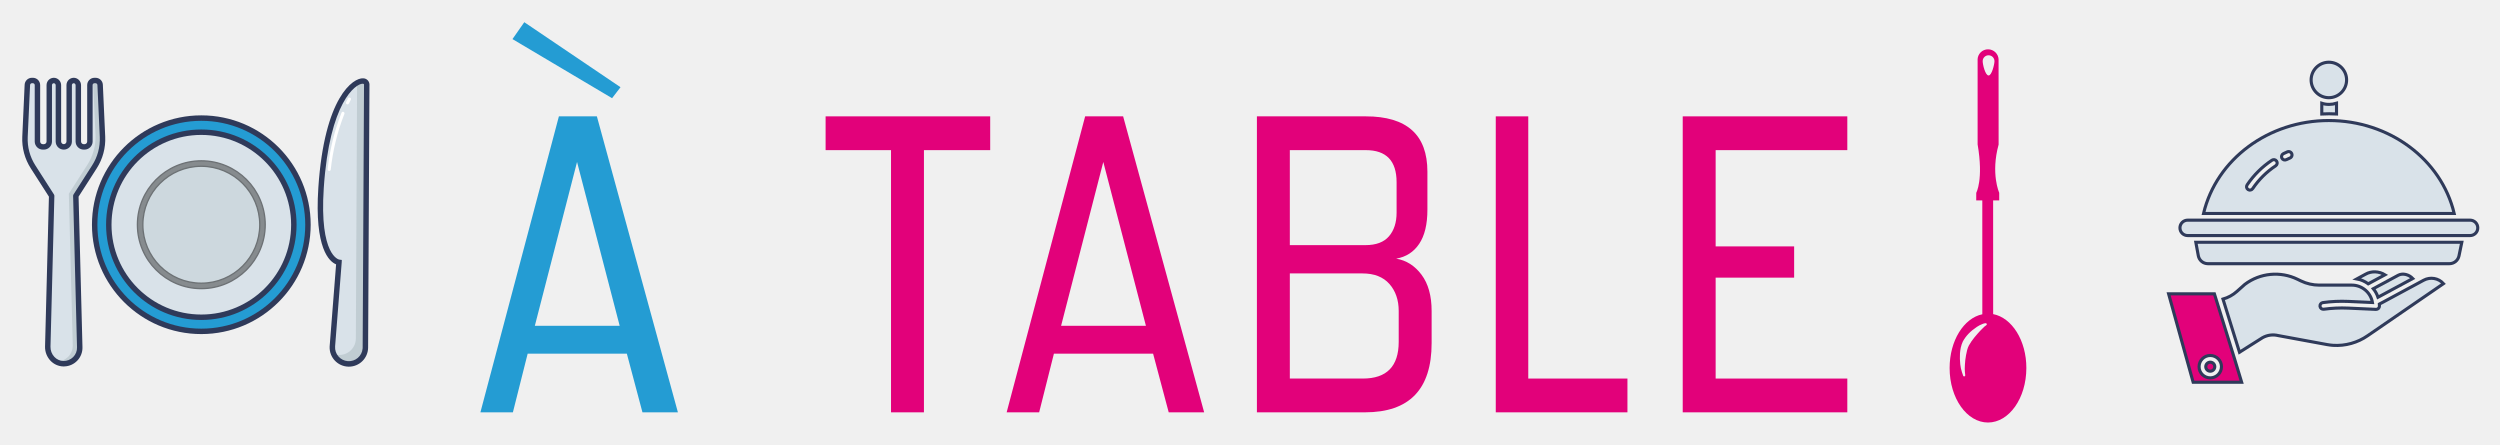
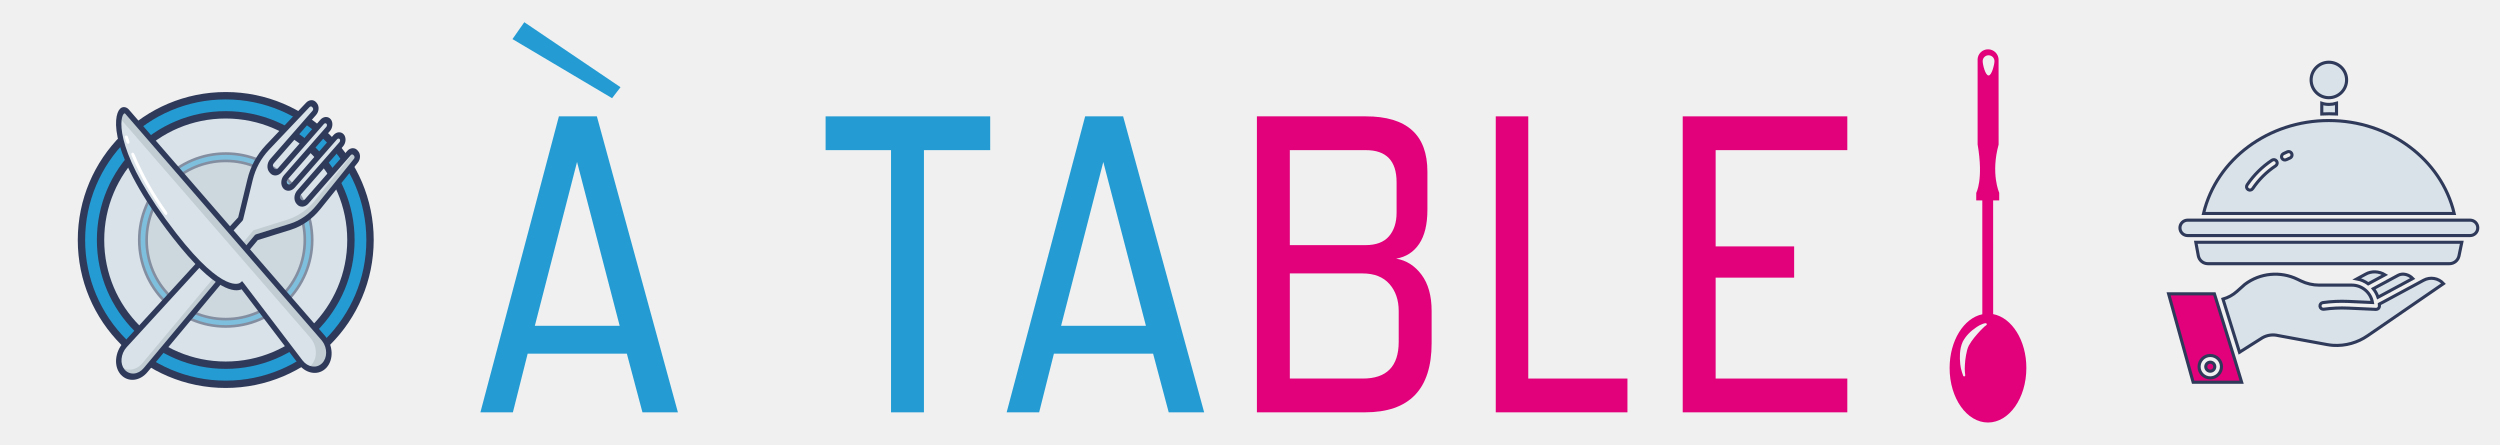
<svg xmlns="http://www.w3.org/2000/svg" viewBox="0 0 5625 1000">
-   <g id="e950118f-3650-419a-b89a-95af91be5682" data-name="Texte">
+   <g id="a7689d23-2a68-4111-aa1f-96e3253fc3e0" data-name="Texte">
    <path d="M1445.526,927.751l-35.133-132.05H1187.251L1154.017,927.751h-73.115l176.615-665.95h85.459l182.312,665.95Zm-292.459-839.8,26.587-38L1396.15,196.251l-18.99,24.7Zm145.28,276.449L1203.393,733.001H1394.251Z" style="fill:#249cd3" />
-     <path d="M2004.795,927.751V337.801H1857.616v-76H2227.938v76H2078.859V927.751Z" style="fill:#e2017a" />
-     <path d="M2629.595,927.751l-35.133-132.05H2371.319L2338.085,927.751H2264.971l176.615-665.95h85.459L2709.356,927.751ZM2482.416,364.4,2387.462,733.001h190.857Z" style="fill:#e2017a" />
+     <path d="M2004.795,927.751V337.801H1857.616v-76H2227.938v76H2078.859V927.751Z" style="fill:#249cd3" />
+     <path d="M2629.595,927.751l-35.133-132.05H2371.319L2338.085,927.751H2264.971l176.615-665.95h85.459L2709.356,927.751ZM2482.416,364.4,2387.462,733.001h190.857Z" style="fill:#249cd3" />
    <path d="M2828.05,927.751V261.801h244.982q138.625,0,138.634,124.45v85.5q0,49.408-18.517,76.95-18.516,27.564-51.75,33.25,34.184,5.7,56.973,36.1,22.789,30.415,22.789,81.7v72.2q0,155.814-150.028,155.8Zm314.299-517.75q0-72.186-69.316-72.2h-170.918v213.75H3072.083q36.075,0,53.174-19.95,17.092-19.95,17.092-53.2Zm4.748,289.75q0-37.05-20.89-60.8-20.897-23.736-60.771-23.75H2902.114V851.751h164.271q80.695,0,80.711-82.65Z" style="fill:#e2017a" />
    <path d="M3365.488,927.751V261.801h73.115V851.751h223.143v76Z" style="fill:#e2017a" />
    <path d="M3786.133,927.751V261.801H4156.454v76H3860.197V554.4H4036.812v70.301H3860.197V851.751H4156.454v76Z" style="fill:#e2017a" />
-     <g id="a21bfeb5-855a-4413-80bb-60291e31b843" data-name="spoon">
+     <g id="fd18210d-42fb-4094-9d00-0781d7833463" data-name="spoon">
      <path d="M4473.162,110.954a23.532,23.532,0,0,0-23.621,23.621c.074.207.021.288.086.49,0,0-.067,173.567.001,189.747,13.616,79.409-3.051,108.939-3.051,108.939l-.081,17.184,13.676-.026.068,256.196c-41.701,8.645-73.654,59.442-73.601,121.006-.067,67.705,38.691,122.576,86.33,122.556s86.302-54.932,86.321-122.564c.142-62.078-32.527-113.268-74.692-121.345l-.067-255.875,13.691-.014.014-17.117s-19.406-42.798-1.351-108.499c-.08-13.918-.086-190.235-.086-190.235.079-.079.006-.314.073-.381A23.778,23.778,0,0,0,4473.162,110.954Zm-4.055,620.796a26.509,26.509,0,0,0-3.969,2.976,53.527,53.527,0,0,0-4.959,4.825c-1.492,1.545-3.125,3.259-4.838,4.891-7.749,8.444-18.302,20.041-25.468,33.07a48.045,48.045,0,0,0-3.795,10.218,110.083,110.083,0,0,0-2.477,11.362,161.849,161.849,0,0,0-2.557,21.533c-.334,6.598-.589,11.939-.067,15.778.202,3.869.791,7.696.764,7.723a2.39,2.39,0,0,1-1.807,2.717,2.363,2.363,0,0,1-2.862-1.552s-1.091-3.139-2.67-7.877a83.06,83.06,0,0,1-3.828-17.775,148.975,148.975,0,0,1-.615-24.358,112.641,112.641,0,0,1,1.866-13.456,66.186,66.186,0,0,1,4.518-13.35c6.732-12.567,17.11-23.374,31.672-33.008a59.803,59.803,0,0,1,12.646-6.518l.842-.361a18.392,18.392,0,0,1,6.351-1.373.875.875,0,0,0,.194-.007,2.428,2.428,0,0,1,2.248,1.873A2.366,2.366,0,0,1,4469.108,731.749Zm18.468-594.096c-.06,7.192-5.996,32.254-13.336,32.167-7.354-.074-13.27-24.966-13.189-32.167a13.133,13.133,0,0,1,13.263-13.263A13.353,13.353,0,0,1,4487.576,137.653Z" style="fill:#e2017a" />
    </g>
  </g>
-   <g id="a4af1f4a-bbaa-4d9c-abee-84295886c610" data-name="icons">
-     <g id="ef467477-c9d3-4d76-9986-26a9f75404ad" data-name="logo1">
-       <g id="e0276843-11a7-412c-8f71-30260afc2342" data-name="hand">
-         <g id="f6ae938c-4630-46b8-95e9-2fa70599fe53" data-name="manche">
+   <g id="e6a414d8-ea78-452e-98dd-604226f0a02e" data-name="icons">
+     <g id="b6cfa329-8dda-46ac-98e0-889cbc2449c0" data-name="logo1">
+       <g id="b97a0a4d-8f7d-4d77-9d26-25d4d4621810" data-name="hand">
+         <g id="b91cce16-4b13-41da-a7b2-a14f2f13881e" data-name="manche">
          <path d="M4982.378,661.107H4879.349L4934.582,860h109.108l-16.273-53.712Zm-9.262,189.137a25.205,25.205,0,1,1,25.207-25.204v.003A25.234,25.234,0,0,1,4973.116,850.244Z" style="fill:#e2017a;stroke:#2f3a5a;stroke-miterlimit:10;stroke-width:7px" />
          <path d="M4973.116,814.901a10.138,10.138,0,1,0,10.139,10.138A10.138,10.138,0,0,0,4973.116,814.901Z" style="fill:#e2017a;stroke:#2f3a5a;stroke-miterlimit:10;stroke-width:7px" />
        </g>
-         <g id="a939d9e1-6b07-42b4-8495-e8d8c9d38f93" data-name="main">
+         <g id="fd3dc71d-38bc-4a58-bc67-4f2e6a9100d7" data-name="main">
          <path d="M5355.461,666.147l73.238-39.51c-8.661-9.001-22.225-12.566-32.245-7.534l-56.519,30.453a62.011,62.011,0,0,1,10.565,19.213Z" style="fill:#d9e2e9;stroke:#2f3a5a;stroke-miterlimit:10;stroke-width:7px" />
          <path d="M5322.428,616.967c-.059.035-.118.068-.178.099l-19.208,10.439a61.802,61.802,0,0,1,25.452,11.085l37.659-20.277C5352.746,610.112,5335.689,609.283,5322.428,616.967Z" style="fill:#d9e2e9;stroke:#2f3a5a;stroke-miterlimit:10;stroke-width:7px" />
          <path d="M5453.222,630.527,5362.552,679.441l-8.98,4.736c.102,1.443.172,2.894.172,4.37a7.534,7.534,0,0,1-7.534,7.534h-.341l-62.594-2.833a302.612,302.612,0,0,0-55.009,2.54,7.534,7.534,0,0,1-2.066-14.917,317.851,317.851,0,0,1,57.754-2.668l54.054,2.449a47.096,47.096,0,0,0-46.357-39.132h-73.38a95.316,95.316,0,0,1-41.26-9.456l-7.568-3.661A114.118,114.118,0,0,0,5050.913,639.818l-18.036,16.055a79.146,79.146,0,0,1-31.16,17.058l37.179,119.613L5090.321,760.035c.115-.074.231-.142.348-.208a48.352,48.352,0,0,1,35.278-4.773l110.057,20.266a126.242,126.242,0,0,0,13.353,1.686,122.869,122.869,0,0,0,77.948-21.726l170.54-117.094A36.624,36.624,0,0,0,5453.222,630.527Z" style="fill:#d9e2e9;stroke:#2f3a5a;stroke-miterlimit:10;stroke-width:7px" />
        </g>
      </g>
-       <g id="ba076373-f1d8-41bd-bd67-afa0ed9d4dce" data-name="plateau">
+       <g id="a836daae-965b-4002-ba17-7935c93f2382" data-name="plateau">
        <path d="M5224.014,256.431c4.52-.273,11.045-.428,16.574-.428s10.547.151,16.574.428V232.36a59.594,59.594,0,0,1-16.574,2.53,52.109,52.109,0,0,1-16.574-2.53Z" style="fill:#d9e2e9;stroke:#2f3a5a;stroke-miterlimit:10;stroke-width:7px" />
        <path d="M5239.943,271.19c-135.868,0-252.887,87.057-281.992,209.105h563.983C5492.833,358.246,5375.835,271.19,5239.943,271.19Zm-119.542,101.752a187.743,187.743,0,0,0-51.861,51.443,7.534,7.534,0,0,1-12.577-8.298q.035-.053.071-.105a202.701,202.701,0,0,1,55.993-55.564,7.534,7.534,0,0,1,8.375,12.524Zm31.957-17.373c-2.726,1.178-5.448,2.424-8.088,3.704a7.535,7.535,0,1,1-6.574-13.561c2.839-1.376,5.762-2.712,8.691-3.979a7.534,7.534,0,1,1,6.058,13.796l-.086.037Z" style="fill:#d9e2e9;stroke:#2f3a5a;stroke-miterlimit:10;stroke-width:7px" />
        <path d="M5279.854,179.913a39.911,39.911,0,1,0-39.913,39.91h.002A39.955,39.955,0,0,0,5279.854,179.913Z" style="fill:#d9e2e9;stroke:#2f3a5a;stroke-miterlimit:10;stroke-width:7px" />
        <path d="M4946.166,575.275a21.999,21.999,0,0,0,21.556,18.027h543.523a22.086,22.086,0,0,0,21.47-17.548l6.353-30.669H4940.6Z" style="fill:#d9e2e9;stroke:#2f3a5a;stroke-miterlimit:10;stroke-width:7px" />
        <path d="M5557.675,495.362H4922.208a17.328,17.328,0,1,0,0,34.656h635.464a17.328,17.328,0,1,0,0-34.656Z" style="fill:#d9e2e9;stroke:#2f3a5a;stroke-miterlimit:10;stroke-width:7px" />
      </g>
    </g>
-     <g id="e1dc63b2-9ca4-4225-ba70-61160bd430ab" data-name="plate">
-       <circle cx="452.971" cy="505.633" r="239.917" style="fill:#249cd3" />
-       <path d="M452.977,751.677c-135.896,0-246.062-110.166-246.062-246.062S317.081,259.553,452.977,259.553,699.04,369.719,699.04,505.615C698.898,641.453,588.815,751.535,452.977,751.677Zm0-479.84c-129.135,0-233.82,104.685-233.82,233.82S323.842,739.478,452.977,739.478s233.82-104.685,233.82-233.82C686.663,376.578,582.057,271.972,452.977,271.838Z" style="fill:#2f3a5a" />
-       <circle cx="452.971" cy="505.633" r="208.186" style="fill:#d9e2e9" />
-       <path d="M452.977,719.94c-118.358.003-214.309-95.942-214.313-214.301S334.607,291.33,452.965,291.327,667.275,387.269,667.278,505.627v.006C667.146,623.935,571.279,719.805,452.977,719.94Zm0-416.365c-111.597-.007-202.07,90.455-202.077,202.053s90.455,202.07,202.053,202.077,202.07-90.455,202.077-202.053v-.018c-.128-111.538-90.514-201.927-202.053-202.059Z" style="fill:#2f3a5a" />
-       <g style="opacity:0.5">
-         <circle cx="452.971" cy="505.633" r="137.666" style="fill:#c1cdd3" />
-         <path d="M452.977,649.421A143.787,143.787,0,1,1,596.734,505.603v.031A143.952,143.952,0,0,1,452.977,649.421Zm0-275.326A131.545,131.545,0,1,0,584.492,505.67v-.037A131.692,131.692,0,0,0,452.977,374.094Z" style="fill:#333;stroke:#000;stroke-miterlimit:10;stroke-width:3px" />
+     <g id="b9e2ae98-d0d7-4a54-b2ce-ba6dbd01aede" data-name="plate">
+       <g id="eba0895f-c1b8-41dc-afa6-ba2e617f7697" data-name="assiette">
+         <circle cx="507.911" cy="540.025" r="324.605" style="fill:#249cd3" />
+         <path d="M507.919,872.919C324.053,872.919,175,723.866,175,540S324.053,207.081,507.919,207.081,840.839,356.134,840.839,540C840.647,723.787,691.706,872.728,507.919,872.919Zm0-649.217c-174.719,0-316.356,141.637-316.356,316.356s141.637,316.356,316.356,316.356S824.275,714.777,824.275,540.058C824.093,365.415,682.562,223.884,507.919,223.702Z" style="fill:#2f3a5a" />
+         <circle cx="507.911" cy="540.025" r="281.673" style="fill:#d9e2e9" />
+         <path d="M507.919,829.979c-160.137.005-289.958-129.809-289.963-289.946S347.765,250.075,507.903,250.07,797.861,379.879,797.865,540.017v.008C797.687,700.085,667.98,829.797,507.919,829.979Zm0-563.338c-150.99-.009-273.399,122.385-273.408,273.375S356.896,813.415,507.886,813.424,781.285,691.04,781.294,540.05v-.025c-.173-150.91-122.465-273.205-273.375-273.383Z" style="fill:#2f3a5a" />
+         <g style="opacity:0.5">
+           <circle cx="507.911" cy="540.025" r="186.261" style="fill:#c1cdd3;stroke:#2f3a5a;stroke-miterlimit:10" />
+           <path d="M507.919,734.567c-107.443.023-194.561-87.058-194.584-194.501s87.058-194.561,194.501-194.584S702.397,432.541,702.42,539.984v.041C702.297,647.4,615.295,734.421,507.919,734.567Zm0-372.513a177.979,177.979,0,1,0,177.938,178.021v-.05a178.178,178.178,0,0,0-177.938-177.971Z" style="fill:#249cd3;stroke:#2f3a5a;stroke-miterlimit:10;stroke-width:6px" />
+         </g>
      </g>
-       <path d="M230.597,307.798l-5.307-116.849a10.283,10.283,0,0,0-10.277-9.794H212.565a10.283,10.283,0,0,0-10.283,10.283h0V318.4a12.12,12.12,0,0,1-12.113,12.126h-1.849a12.126,12.126,0,0,1-12.119-12.126V191.971a10.669,10.669,0,0,0-8.569-10.699,10.295,10.295,0,0,0-12.015,10.142V318.4a12.126,12.126,0,1,1-24.245.545q-.006-.272,0-.545V191.971a10.669,10.669,0,0,0-8.569-10.699,10.295,10.295,0,0,0-12.015,10.142V318.4a12.119,12.119,0,0,1-12.052,12.126H96.377a12.119,12.119,0,0,1-12.126-12.113V191.414a10.283,10.283,0,0,0-10.283-10.283h-2.124A10.283,10.283,0,0,0,61.567,190.925l-5.313,116.873A115.741,115.741,0,0,0,74.415,375.447l41.824,65.311-8.765,338.966A37.013,37.013,0,0,0,142.535,818.371a36.022,36.022,0,0,0,36.909-35.112q.025-1.003-.006-2.005l-8.808-340.496,41.818-65.311A115.753,115.753,0,0,0,230.597,307.798Z" style="fill:#d9e2e9" />
-       <path d="M212.436,375.422l-41.8,65.347,8.771,340.496a35.954,35.954,0,0,1-34.792,37.08q-1.031.033-2.062.006a33.733,33.733,0,0,1-16.894-4.946,3.618,3.618,0,0,0,1.12.116,36.046,36.046,0,0,0,36.916-35.155q.024-.996-.006-1.993l-8.826-340.49,41.855-65.286a115.931,115.931,0,0,0,18.13-67.643l-5.295-116.855a9.457,9.457,0,0,0-1.059-4.064,9.591,9.591,0,0,1,4.119-.881h2.412a10.234,10.234,0,0,1,10.24,9.794l5.356,116.849A115.87,115.87,0,0,1,212.436,375.422Z" style="fill:#c1cdd3" />
-       <path d="M143.453,824.504H142.382a41.01,41.01,0,0,1-28.903-13.031,44.744,44.744,0,0,1-12.126-31.921L110.063,442.459,69.261,378.746a121.195,121.195,0,0,1-19.128-71.236l5.301-116.837a16.386,16.386,0,0,1,16.392-15.664h2.124a16.429,16.429,0,0,1,16.41,16.41V318.406a6.005,6.005,0,0,0,5.999,5.999h2.375a6.005,6.005,0,0,0,5.999-5.999V191.414a16.416,16.416,0,0,1,19.122-16.19,16.851,16.851,0,0,1,13.693,16.741V318.406a6.002,6.002,0,0,0,12.003,0h0V191.414a16.416,16.416,0,0,1,19.122-16.19,16.851,16.851,0,0,1,13.674,16.747V318.406a6.005,6.005,0,0,0,5.999,5.999h1.836a6.005,6.005,0,0,0,5.999-5.999V191.414a16.422,16.422,0,0,1,16.404-16.41h2.448a16.38,16.38,0,0,1,16.392,15.664l5.307,116.837h0a121.225,121.225,0,0,1-19.128,71.242L176.8,442.459l8.759,338.617a42.137,42.137,0,0,1-40.85,43.385q-.625.019-1.249.019Zm-71.609-637.252a4.162,4.162,0,0,0-4.162,3.979L62.375,308.067a109.069,109.069,0,0,0,17.188,64.086L121.381,437.464a6.121,6.121,0,0,1,.967,3.458l-8.759,338.96a32.441,32.441,0,0,0,8.771,23.156,28.836,28.836,0,0,0,20.309,9.181,30.195,30.195,0,0,0,21.956-8.814,29.607,29.607,0,0,0,8.673-21.993l-8.79-340.496a6.121,6.121,0,0,1,.967-3.458l41.818-65.311a109.112,109.112,0,0,0,17.194-64.086l-5.307-116.837a4.156,4.156,0,0,0-4.162-3.973h-2.448a4.168,4.168,0,0,0-4.162,4.168V318.406a18.265,18.265,0,0,1-18.24,18.24H188.332a18.265,18.265,0,0,1-18.24-18.24V191.971a4.591,4.591,0,0,0-3.422-4.658,4.285,4.285,0,0,0-3.44.93,4.168,4.168,0,0,0-1.469,3.177V318.406a18.243,18.243,0,0,1-36.487,0V191.971a4.597,4.597,0,0,0-3.428-4.658,4.285,4.285,0,0,0-3.44.93,4.168,4.168,0,0,0-1.469,3.177V318.406a18.265,18.265,0,0,1-18.24,18.24H96.377a18.265,18.265,0,0,1-18.24-18.24V191.414a4.174,4.174,0,0,0-4.168-4.168Z" style="fill:#2f3a5a" />
-       <path d="M825.125,191.463c1.561-26.712-86.917-7.902-102.759,231.341C711.539,586.13,762.704,590.182,762.704,590.182l-14.819,188.58a37.166,37.166,0,1,0,74.111,5.739q.086-1.117.106-2.237Z" style="fill:#d9e2e9" />
-       <path d="M739.475,569.561a7.284,7.284,0,0,0,1.836.41l-.147,2.387A32.309,32.309,0,0,1,739.475,569.561Z" style="fill:#d9e2e9" />
-       <path d="M822.12,782.233A37.203,37.203,0,0,1,750.786,796.446,37.185,37.185,0,0,0,800.653,762.046l2.81-575.981c13.105-7.155,22.182-3.269,21.68,5.435Z" style="fill:#c1cdd3" />
-       <path d="M784.978,824.976h-1.481a43.287,43.287,0,0,1-41.819-44.708q.033-.987.111-1.971l14.421-183.531c-14.856-5.962-49.084-34.626-39.951-172.341,13.607-205.272,78.795-247.501,100.83-246.227a14.305,14.305,0,0,1,14.227,14.381q-.003.531-.045,1.062L828.253,782.312A43.287,43.287,0,0,1,785.008,825Zm30.831-636.579c-15.119,0-74.437,40.264-87.34,234.812-10.136,152.901,34.43,160.822,34.889,160.883l5.723.783-.269,5.778-14.819,188.58a31.045,31.045,0,0,0,61.904,4.816q.073-.94.089-1.884l3.06-591.057c.086-1.42-.067-2.528-2.718-2.693Z" style="fill:#2f3a5a" />
-       <path d="M740.576,384.671h-.263a3.513,3.513,0,0,1-3.116-3.868,492.062,492.062,0,0,1,31.143-127.053,3.513,3.513,0,1,1,6.581,2.464q-.024.063-.05.125a484.999,484.999,0,0,0-30.69,125.222A3.513,3.513,0,0,1,740.576,384.671Z" style="fill:#fff" />
-       <path d="M781.758,234.904a3.513,3.513,0,0,1-3.06-5.031c2.797-5.815,4.517-8.894,4.517-8.894a3.513,3.513,0,0,1,6.121,3.428c-.031.055-1.671,2.999-4.321,8.514A3.513,3.513,0,0,1,781.758,234.904Z" style="fill:#fff" />
+       <g id="b8ba968e-c1f3-4d1a-8681-a8dfa661c2f8" data-name="fouchette">
+         <path d="M716.353,466.331,800.529,362.028c3.943-4.905,4.191-12.077.563-16.29l-1.617-1.879c-3.75-4.36-10.244-3.945-14.506.927h0L689.703,453.688c-5.02,5.744-12.675,6.237-17.097,1.102l-.008-.009-1.212-1.41c-4.417-5.142-3.927-13.962,1.097-19.704l94.868-108.446c3.958-4.348,4.957-10.989,2.371-15.756-2.989-5.118-9.33-5.96-14.164-1.881a12.887,12.887,0,0,0-1.38,1.357L658.891,417.865c-4.924,5.858-12.592,6.546-17.125,1.535s-4.216-13.821.708-19.68q.2-.238.409-.467l94.868-108.446c3.958-4.348,4.957-10.989,2.371-15.756-2.989-5.118-9.33-5.96-14.164-1.881a12.888,12.888,0,0,0-1.38,1.357l-95.286,108.924c-5.002,5.724-12.625,6.237-17.056,1.149l-1.556-1.809c-4.422-5.135-3.937-13.955,1.084-19.699l.009-.011L707.059,254.158c4.262-4.871,4.676-12.355.927-16.714h0l-1.402-1.63c-3.623-4.218-9.846-3.993-14.134.511l-91.206,96.172a159.929,159.929,0,0,0-38.771,71.968l-21.392,88.128L280.942,776.618c-15.867,16.728-18.481,43.56-5.851,60.065,12.759,15.693,35.465,14.894,50.716-1.785q.769-.841,1.501-1.725L576.991,534.346l76.618-23.919C677.228,503.051,699.147,487.647,716.353,466.331Z" style="fill:#d9e2e9" />
+         <path d="M653.619,510.396l-76.633,23.965-249.707,298.8c-14.475,17.509-37.217,19.792-50.796,5.098q-.705-.763-1.366-1.577a35.681,35.681,0,0,1-7.443-17.211,3.467,3.467,0,0,0,.652.96c12.775,15.695,35.498,14.881,50.753-1.817q.764-.836,1.491-1.714l249.666-298.837,76.624-23.87c23.611-7.394,45.52-22.798,62.728-44.104L793.777,345.789a13.095,13.095,0,0,0,2.351-4.299,8.064,8.064,0,0,1,3.381,2.406l1.592,1.851c3.629,4.205,3.37,11.378-.588,16.262L716.37,466.35C699.151,487.643,677.233,503.028,653.619,510.396Z" style="fill:#c1cdd3" />
+         <path d="M271.297,842.296l-.707-.822c-7.037-8.69-10.39-20.711-9.305-33.365a62.25,62.25,0,0,1,15.946-36.689L535.927,488.958l20.868-85.973a167.453,167.453,0,0,1,40.824-75.787l91.171-96.15c6.835-7.225,16.79-7.6,22.576-.852l1.402,1.63c5.974,6.963,5.312,18.895-1.479,26.674l-95.286,108.924c-2.483,2.843-2.724,7.205-.541,9.75l1.568,1.823c2.189,2.539,5.975,2.297,8.462-.541l95.291-108.929c6.804-7.776,17.172-8.437,23.157-1.476a15.552,15.552,0,0,1,1.617,2.268c4.145,7.465,2.662,17.942-3.521,24.871L647.159,403.647c-2.487,2.843-2.729,7.211-.541,9.755s5.979,2.302,8.466-.541h0l95.291-108.929c6.804-7.776,17.172-8.437,23.157-1.476a15.552,15.552,0,0,1,1.617,2.268c4.136,7.468,2.645,17.939-3.538,24.862l-94.873,108.451c-2.483,2.843-2.724,7.205-.541,9.75l1.212,1.41c2.189,2.539,5.975,2.297,8.462-.541l95.291-108.929c6.801-7.764,17.157-8.428,23.145-1.484l1.617,1.879c5.807,6.726,5.397,18.202-.931,26.019L720.825,470.434h0c-18.099,22.485-41.198,38.711-66.087,46.425l-74.748,23.329-248.305,297.179c-16.992,20.49-43.643,23.111-59.526,5.855q-.426-.463-.839-.943Zm430.895-601.585c-1.47-1.713-3.998-1.617-5.734.218l-91.175,96.145a150.693,150.693,0,0,0-36.74,68.165l-21.396,88.123a8.475,8.475,0,0,1-1.956,3.709L285.062,781.096a45.131,45.131,0,0,0-11.584,26.595c-.77,8.896,1.579,17.35,6.52,23.466a24.927,24.927,0,0,0,21.11,9.294c8.201-.515,16.254-4.937,22.229-12.206L573.032,529.43a6.977,6.977,0,0,1,3.234-2.224L652.884,503.287c22.386-6.948,43.161-21.548,59.441-41.772L796.491,357.222a5.31,5.31,0,0,0,.233-6.603l-1.617-1.879c-1.521-1.762-4.15-1.592-5.876.38L693.946,458.044c-7.564,8.626-19.073,9.361-25.73,1.644l-1.212-1.41c-6.638-7.741-5.902-21.002,1.644-29.648l94.873-108.451a6.153,6.153,0,0,0,1.236-6.622,3.602,3.602,0,0,0-2.969-1.843,4.362,4.362,0,0,0-3.354,1.597L663.146,422.235c-7.56,8.643-19.082,9.379-25.735,1.644s-5.916-21.011,1.644-29.653L733.928,285.774a6.161,6.161,0,0,0,1.232-6.627,3.602,3.602,0,0,0-2.969-1.843,4.362,4.362,0,0,0-3.354,1.597L633.551,387.826c-7.564,8.626-19.073,9.361-25.73,1.644l-1.532-1.781c-6.638-7.741-5.902-21.002,1.644-29.648l95.291-108.929a5.358,5.358,0,0,0,.376-6.775Z" style="fill:#2f3a5a" />
+       </g>
+       <g id="fd313136-490a-4060-a2b3-e1c95ae0e0e5" data-name="couteau">
+         <path d="M286.567,252.035c-19.011-24.112-63.295,59.936,105.744,277.32C507.7,677.768,544.509,641.971,544.509,641.971L676.212,815.112c14.308,18.772,37.821,22.357,52.517,8.008s15.011-41.198.702-59.97q-.781-1.024-1.609-2Z" style="fill:#d9e2e9" />
+         <path d="M513.707,642.112a6.087,6.087,0,0,0,1.52-1.058l1.694,2.16A31.797,31.797,0,0,1,513.707,642.112Z" style="fill:#d9e2e9" />
+         <path d="M727.812,761.109c15.201,17.87,16.337,44.916,2.537,60.409-9.817,11.021-25.057,13.578-38.954,6.536,17.998-8.807,24.596-33.73,14.737-55.668a50.846,50.846,0,0,0-7.633-12.117L268.219,264.031c3.281-16.197,12.188-19.83,18.387-11.979Z" style="fill:#c1cdd3" />
+         <path d="M735.366,826.283l-.978,1.137c-16.368,17.656-43.743,14.857-61.143-6.252q-.718-.872-1.405-1.776L543.663,650.889c-14.278,6.288-58.374,7.972-155.669-117.171C242.968,347.19,254.31,260.93,269.809,245.108c5.246-6.027,14.281-5.393,20.18,1.416q.397.458.767.945L731.92,756.47c17.531,20.544,19.083,51.633,3.485,69.811Zm-457.249-569.728c-9.979,11.605-18.921,91.673,118.524,268.462,108.025,138.94,143.382,111.527,143.731,111.227l4.365-3.721,4.157,5.163L680.598,810.827c11.947,15.684,31.588,18.687,43.868,6.707s12.55-34.407.603-50.091q-.657-.863-1.355-1.684L282.289,256.395c-1.009-1.284-1.941-2.117-3.814-.224Z" style="fill:#2f3a5a" />
+         <path d="M375.719,482.666l-.174.202c-1.429,1.301-3.649.886-4.959-.927a681.473,681.473,0,0,1-74.767-132.891c-.914-2.081-.269-4.426,1.441-5.237s3.837.218,4.751,2.3q.032.072.061.145a671.688,671.688,0,0,0,73.693,130.974A4.429,4.429,0,0,1,375.719,482.666Z" style="fill:#fff" />
+         <path d="M290.535,322.585c-1.325,1.438-3.546,1.218-4.962-.491a4.855,4.855,0,0,1-.833-1.476c-2.516-7.135-3.691-11.096-3.691-11.096-.539-2.204.534-4.284,2.397-4.644a3.955,3.955,0,0,1,4.215,2.887c.021.071,1.147,3.855,3.536,10.621A4.207,4.207,0,0,1,290.535,322.585Z" style="fill:#fff" />
+       </g>
    </g>
  </g>
-   <g id="a96a14a5-96b3-41b4-94f5-77c330b5a28a" data-name="Ancrage">
+   <g id="ad3d9c32-48c2-45b6-9978-eaf6532920e2" data-name="Ancrage">
    <rect x="5624" y="999" width="1" height="1" style="fill:none" />
    <rect x="5624" width="1" height="1" style="fill:none" />
    <rect y="999" width="1" height="1" style="fill:none" />
    <rect width="1" height="1" style="fill:none" />
  </g>
</svg>
